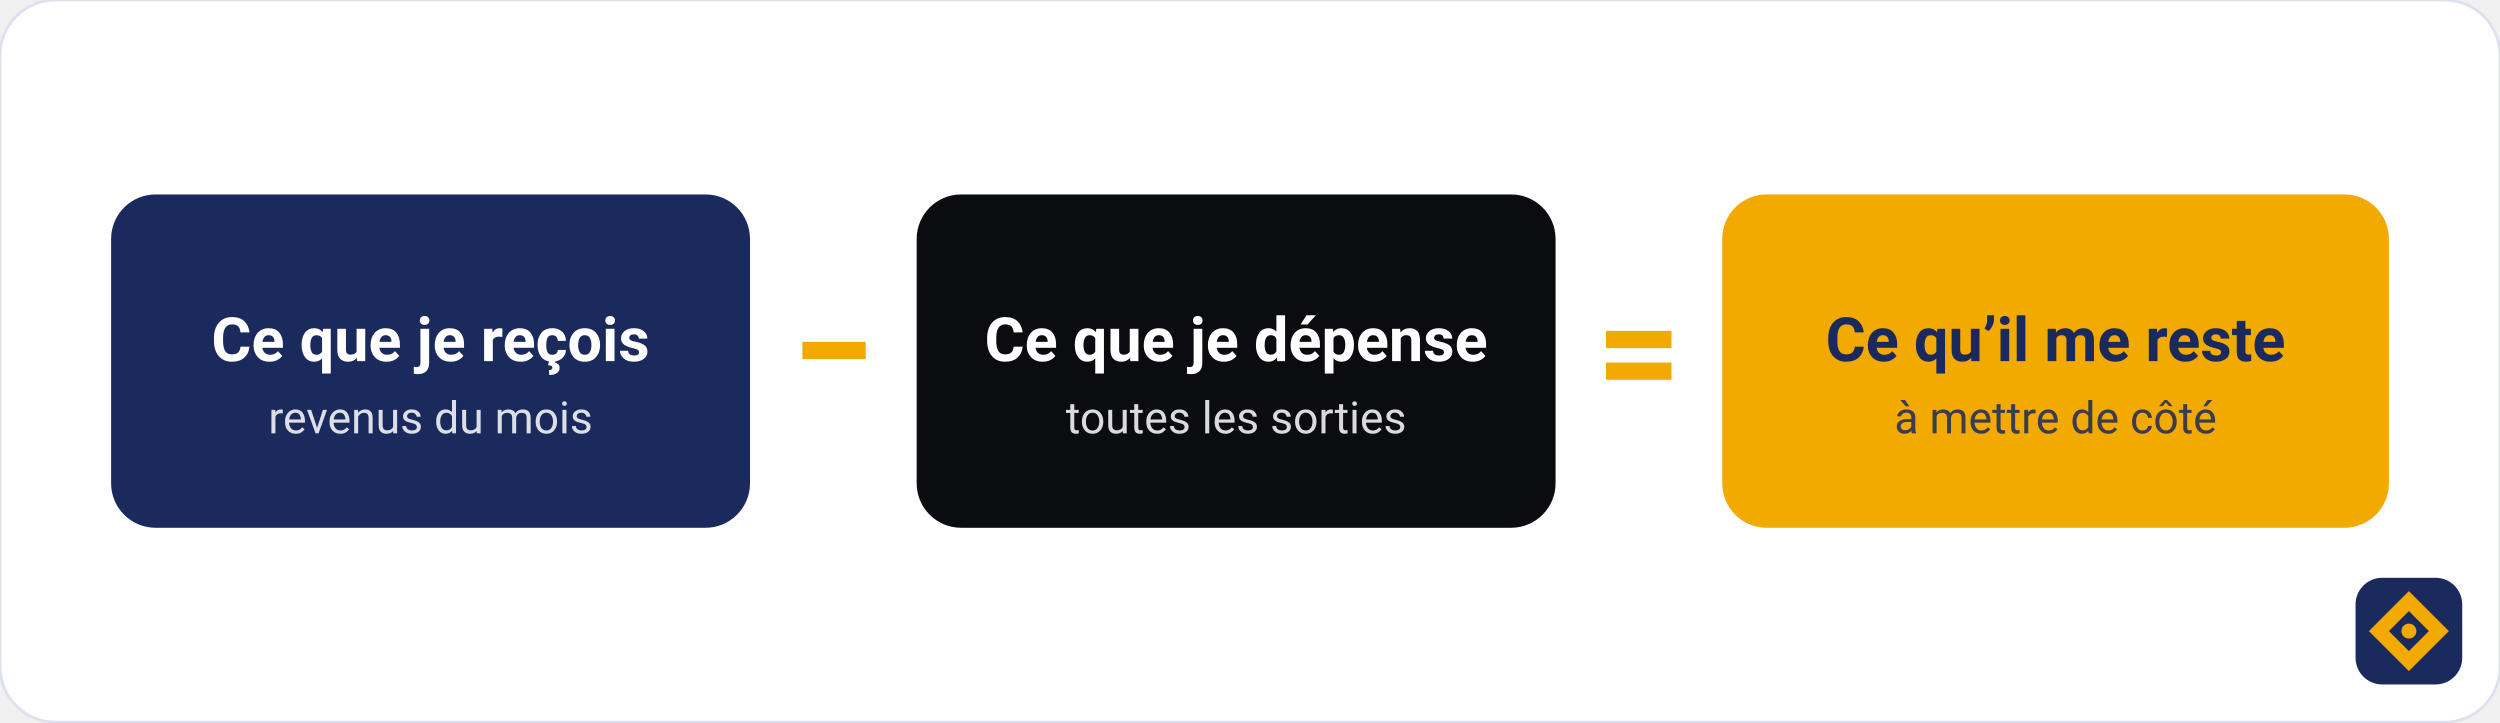
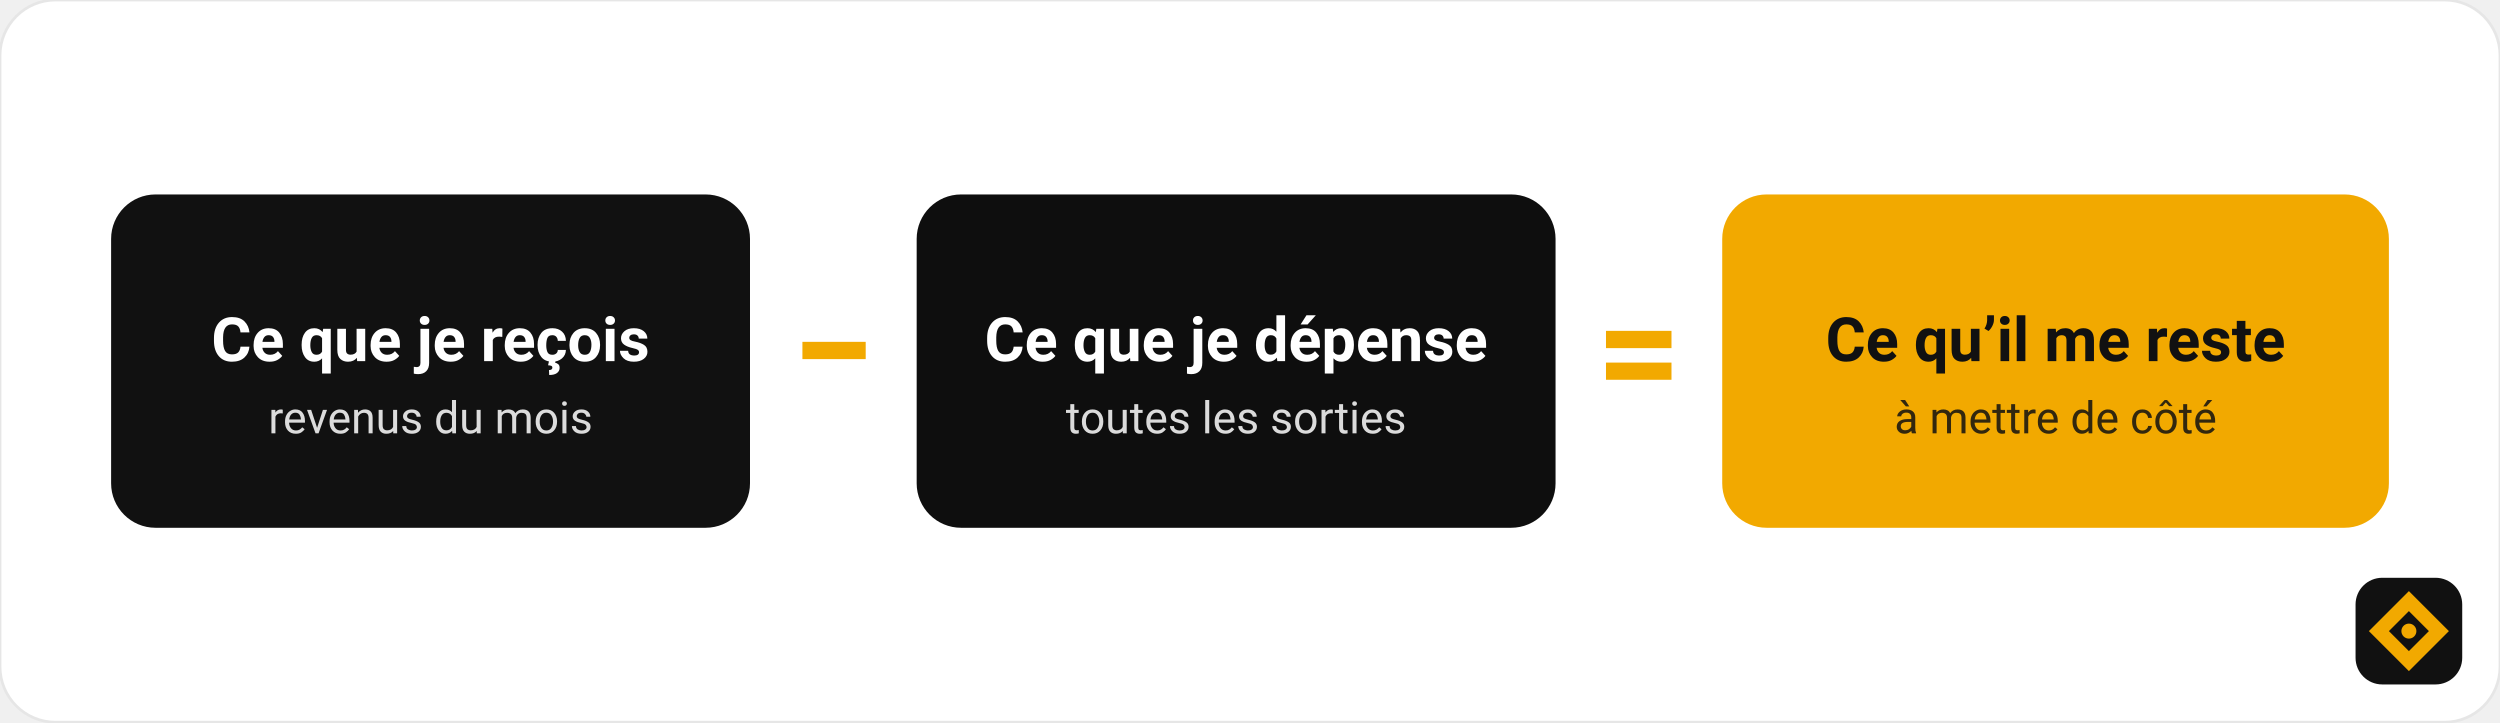
<svg xmlns="http://www.w3.org/2000/svg" viewBox="0 0 900 260" role="img" aria-label="Revenus moins dépenses égale ce qu’il reste">
-   <rect width="900" height="260" rx="20" fill="#fff" stroke="#dde1ee" />
-   <rect x="40" y="70" width="230" height="120" rx="16" fill="#1b2a5c" />
+   <rect width="900" height="260" rx="20" fill="#fff" stroke="#e6e6e6" />
+   <rect x="40" y="70" width="230" height="120" rx="16" fill="#111111" />
  <text x="155.0" y="130.0" text-anchor="middle" font-family="system-ui,-apple-system,'Segoe UI',Roboto,Arial,sans-serif" font-size="22" font-weight="700" fill="#fff">Ce que je reçois</text>
  <text x="155.0" y="156.0" text-anchor="middle" font-family="system-ui,-apple-system,'Segoe UI',Roboto,Arial,sans-serif" font-size="16" fill="#fff" opacity=".85">revenus du mois</text>
  <text x="300" y="145" text-anchor="middle" font-family="system-ui,-apple-system,'Segoe UI',Roboto,Arial,sans-serif" font-size="54" font-weight="700" fill="#f2a900">−</text>
-   <rect x="330" y="70" width="230" height="120" rx="16" fill="#0b0c10" />
+   <rect x="330" y="70" width="230" height="120" rx="16" fill="#0e0e0e" />
  <text x="445.0" y="130.0" text-anchor="middle" font-family="system-ui,-apple-system,'Segoe UI',Roboto,Arial,sans-serif" font-size="22" font-weight="700" fill="#fff">Ce que je dépense</text>
  <text x="445.0" y="156.0" text-anchor="middle" font-family="system-ui,-apple-system,'Segoe UI',Roboto,Arial,sans-serif" font-size="16" fill="#fff" opacity=".85">toutes les sorties</text>
  <text x="590" y="145" text-anchor="middle" font-family="system-ui,-apple-system,'Segoe UI',Roboto,Arial,sans-serif" font-size="54" font-weight="700" fill="#f2a900">=</text>
  <rect x="620" y="70" width="240" height="120" rx="16" fill="#f2a900" />
-   <text x="740.0" y="130.0" text-anchor="middle" font-family="system-ui,-apple-system,'Segoe UI',Roboto,Arial,sans-serif" font-size="22" font-weight="700" fill="#1b2a5c">Ce qu’il me reste</text>
-   <text x="740.0" y="156.0" text-anchor="middle" font-family="system-ui,-apple-system,'Segoe UI',Roboto,Arial,sans-serif" font-size="16" fill="#1b2a5c" opacity=".85">à mettre de côté</text>
+   <text x="740.0" y="130.0" text-anchor="middle" font-family="system-ui,-apple-system,'Segoe UI',Roboto,Arial,sans-serif" font-size="22" font-weight="700" fill="#111111">Ce qu’il me reste</text>
+   <text x="740.0" y="156.0" text-anchor="middle" font-family="system-ui,-apple-system,'Segoe UI',Roboto,Arial,sans-serif" font-size="16" fill="#111111" opacity=".85">à mettre de côté</text>
  <g transform="translate(848 208) scale(0.6)">
-     <rect width="64" height="64" rx="16" fill="#1b2a5c" />
+     <rect width="64" height="64" rx="16" fill="#111111" />
    <path d="M32 8 56 32 32 56 8 32Z" fill="#f2a900" />
-     <path d="M32 20 44 32 32 44 20 32Z" fill="#1b2a5c" />
+     <path d="M32 20 44 32 32 44 20 32Z" fill="#111111" />
    <circle cx="32" cy="32" r="4.5" fill="#f2a900" />
  </g>
</svg>
